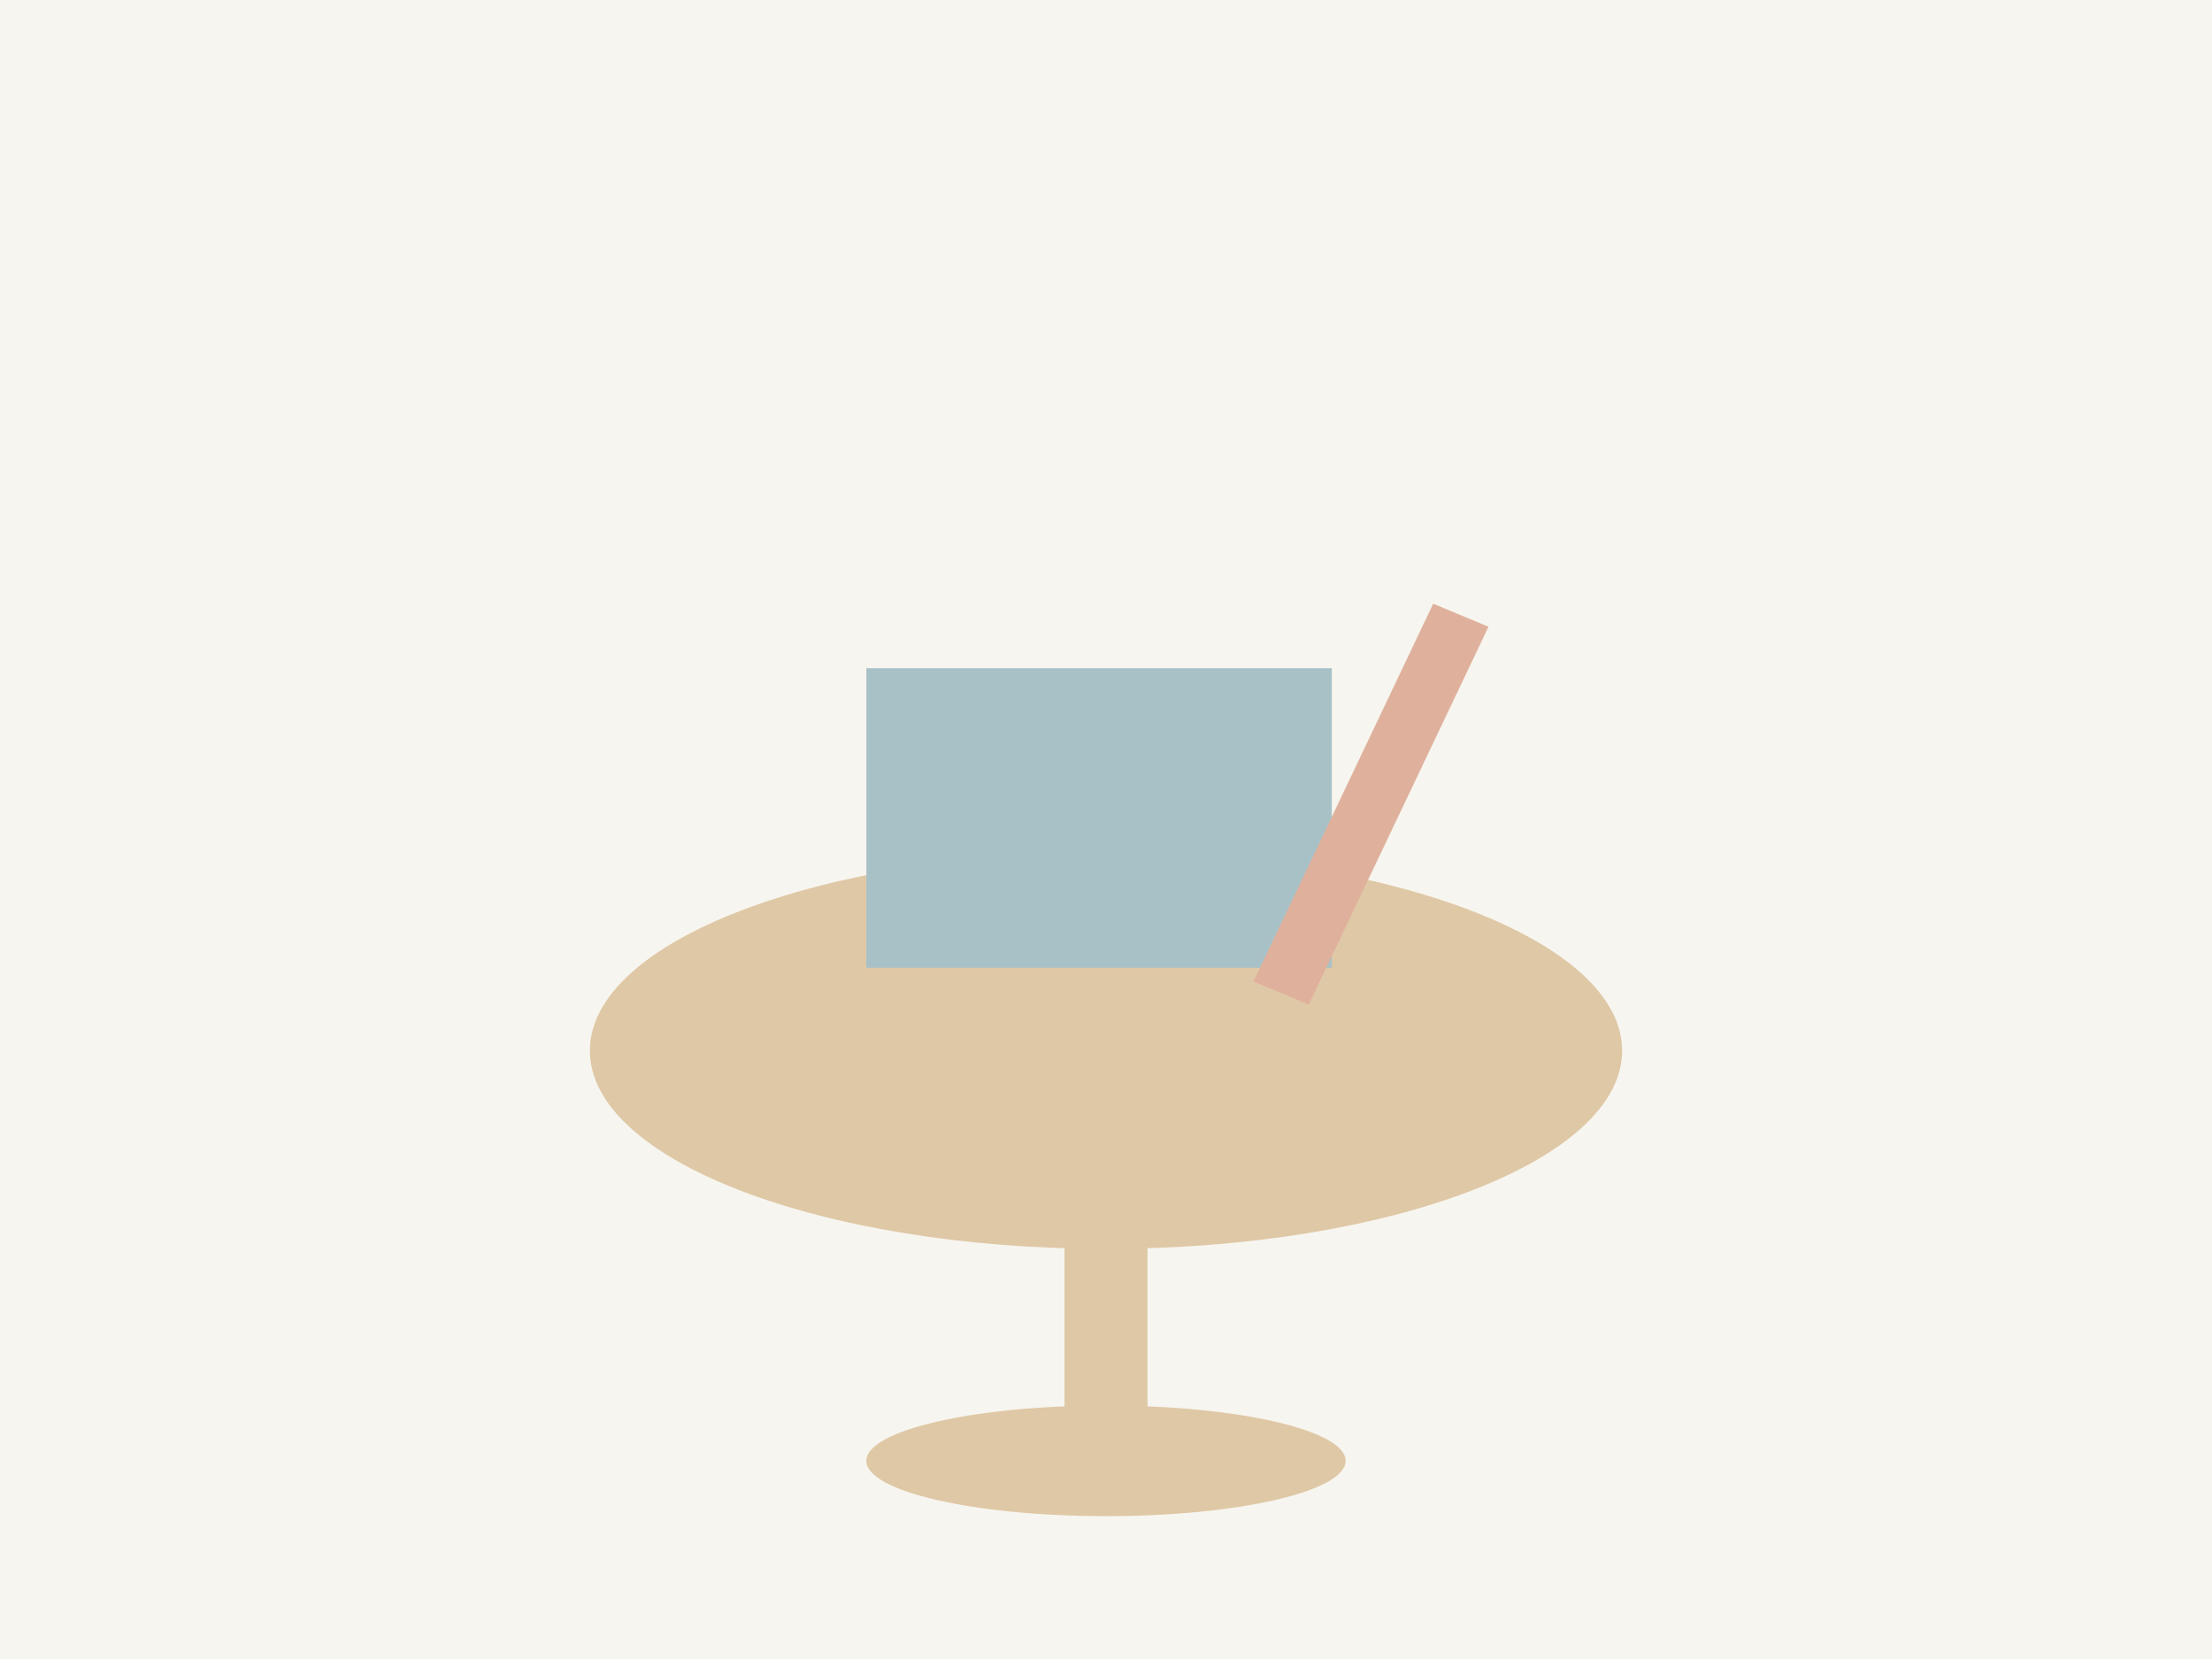
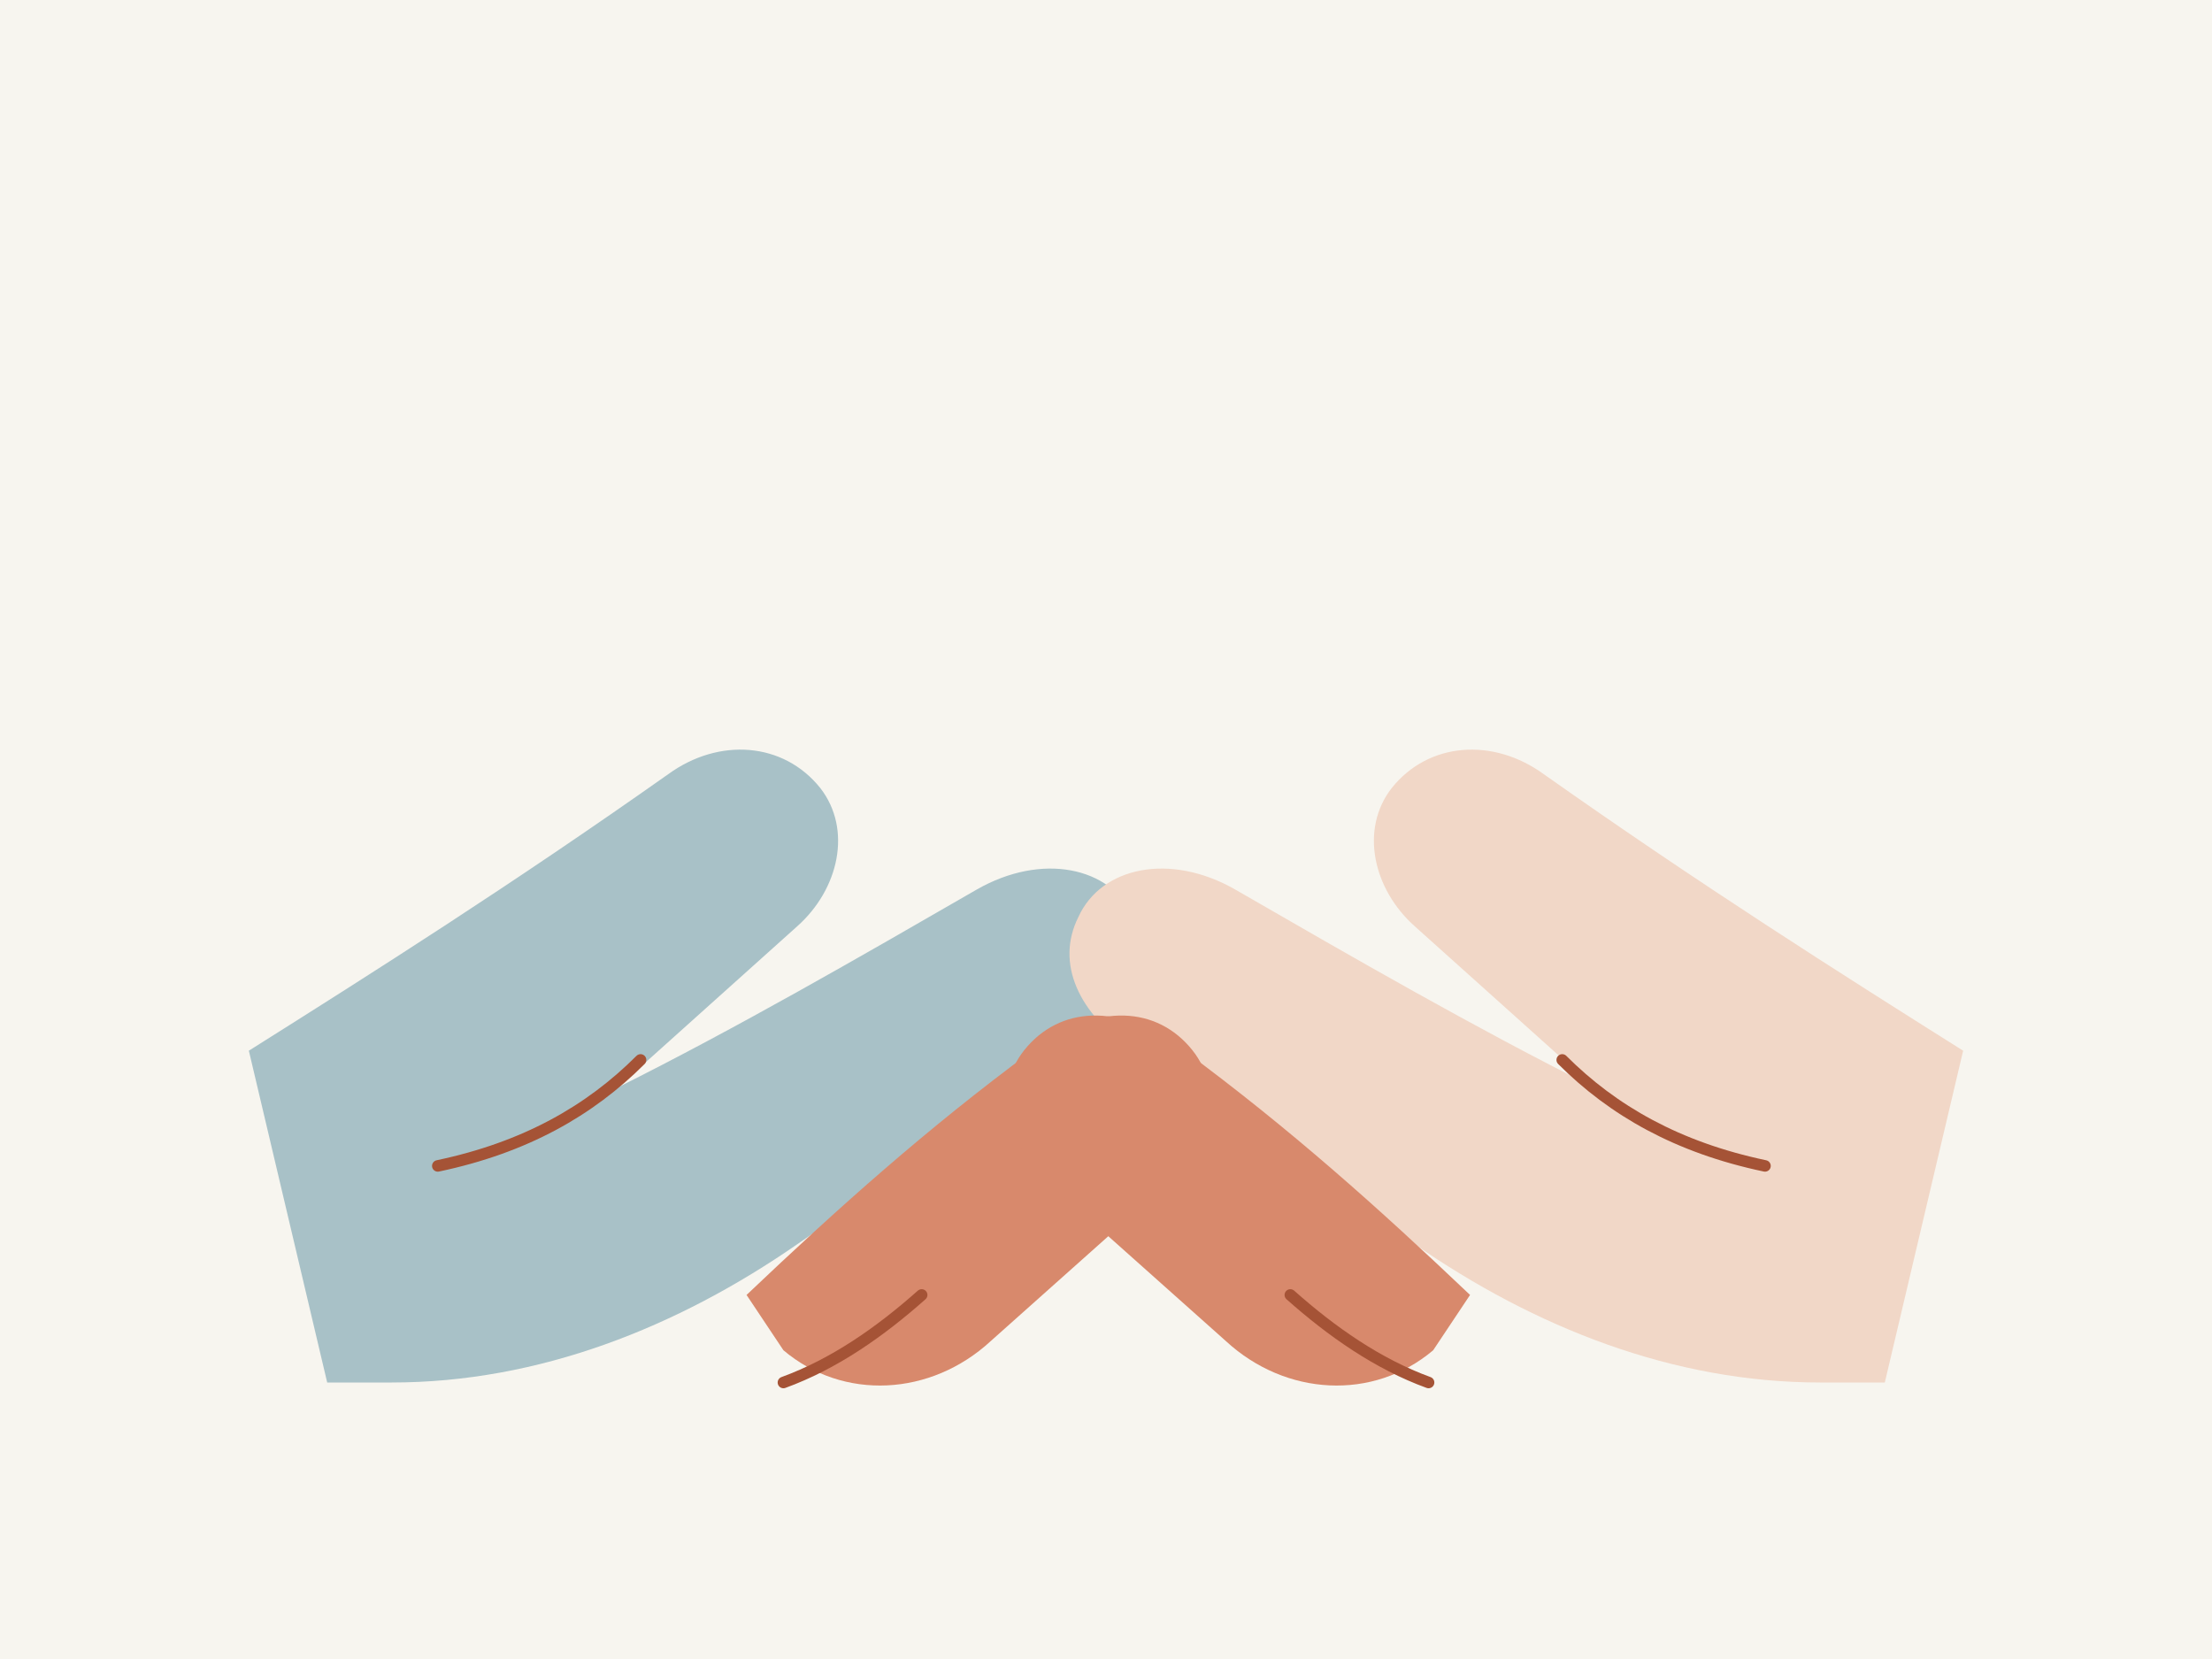
<svg xmlns="http://www.w3.org/2000/svg" viewBox="0 0 480 360" role="img" aria-labelledby="familie-title familie-desc">
  <path fill="#f7f5ef" d="M0 0h480v360H0z" />
-   <ellipse cx="240" cy="228" rx="112" ry="43" fill="#dfc8a6" />
-   <path fill="#dfc8a6" d="M231 242h18v75h-18z" />
-   <ellipse cx="240" cy="317" rx="52" ry="12" fill="#dfc8a6" />
-   <path fill="#a8c1c7" d="M188 145h101v65H188z" />
-   <path fill="#dfb19c" d="m311 131 12 5-39 82-12-5z" />
+   <path fill="#a8c1c7" d="M54 228c27-17 57-36 91-60 11-8 25-7 33 3 7 9 4 22-5 30l-39 35c26-13 52-28 78-43 14-8 29-5 34 6 5 10 0 21-12 29l-61 42c-26 18-56 30-88 30H71Z" />
+   <path fill="#f1d7c7" d="M426 228c-27-17-57-36-91-60-11-8-25-7-33 3-7 9-4 22 5 30l39 35c-26-13-52-28-78-43-14-8-29-5-34 6-5 10 0 21 12 29l61 42c26 18 56 30 88 30h14Z" />
+   <path fill="#d8896c" d="M162 281c20-19 39-36 62-53 13-10 26-10 34-1 8 9 5 21-6 31l-37 33c-13 12-32 13-45 2Z" />
+   <path fill="#d8896c" d="M319 281c-20-19-39-36-62-53-13-10-26-10-34-1-8 9-5 21 6 31l37 33c13 12 32 13 45 2Z" />
+   <path fill="none" stroke="#a55336" stroke-width="2.5" stroke-linecap="round" d="M95 253c19-4 33-12 44-23m244 23c-19-4-33-12-44-23m-139 51c-9 8-19 15-30 19m110-19c9 8 19 15 30 19" />
</svg>
